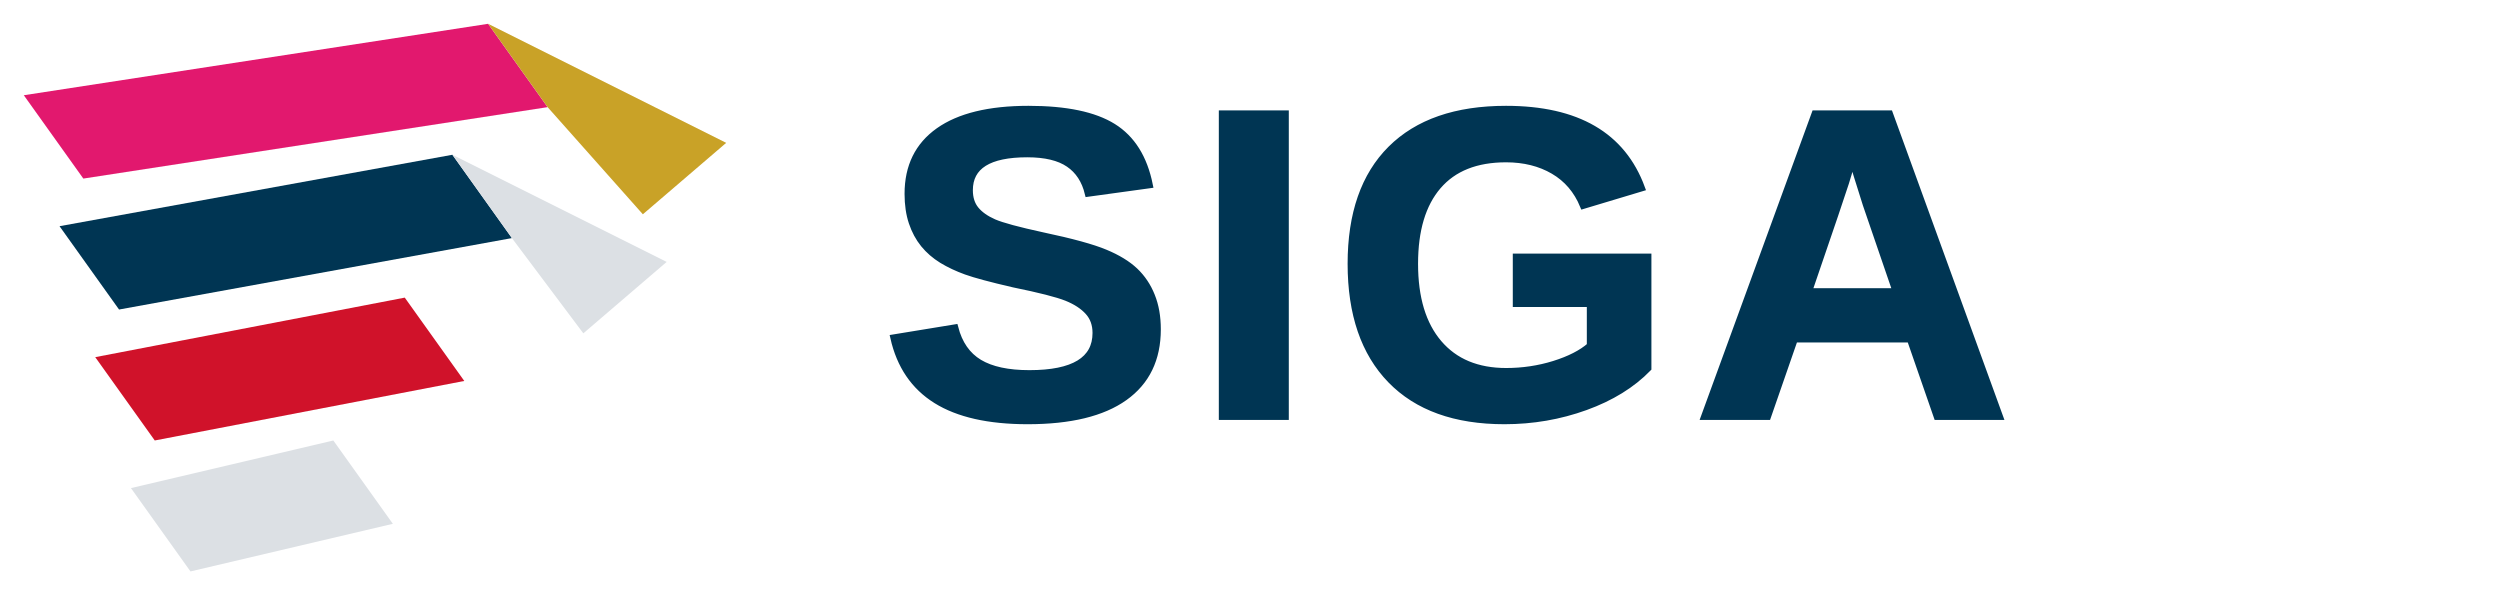
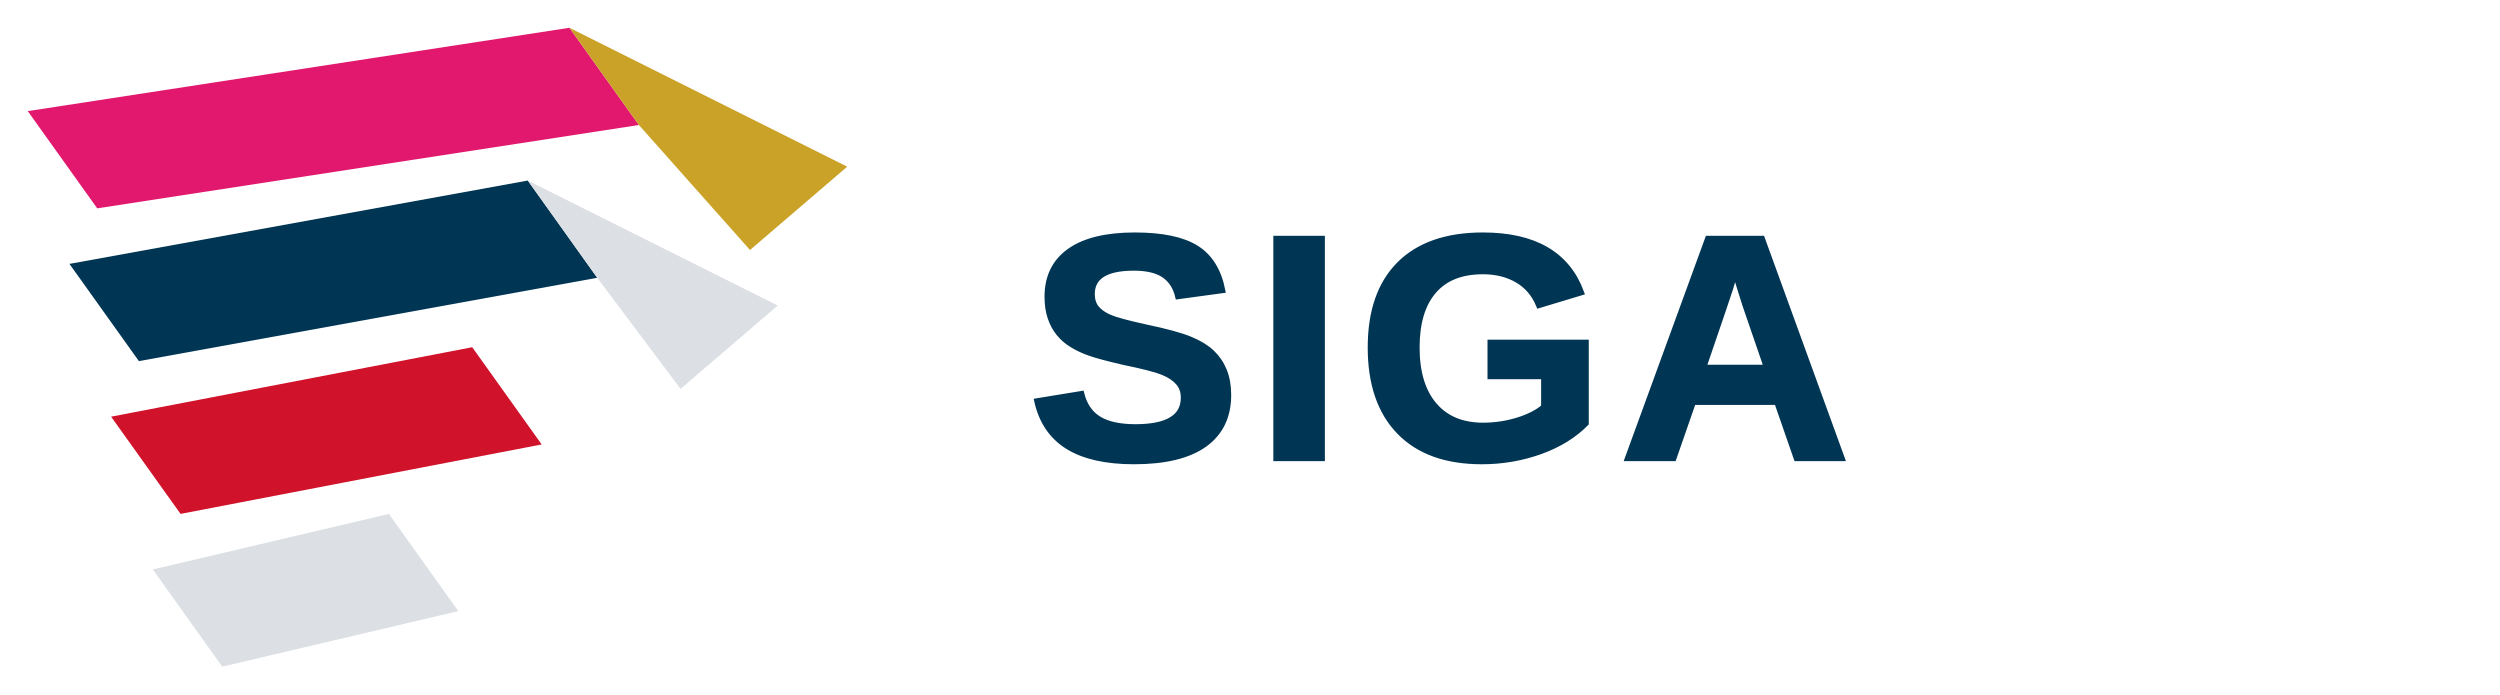
- <svg xmlns="http://www.w3.org/2000/svg" viewBox="0 0 420 100" role="img" aria-labelledby="title desc">
+ <svg xmlns="http://www.w3.org/2000/svg" viewBox="0 0 360 100" role="img" aria-labelledby="title desc">
  <g transform="translate(4 4)">
    <polygon fill="#e2186e" points="0,12 78,0 88,14 10,26" />
    <polygon fill="#c9a227" points="78,0 118,20 104,32 88,14" />
    <polygon fill="#003553" points="6,34 72,22 82,36 16,48" />
    <polygon fill="#dce0e4" points="72,22 108,40 94,52 82,36" />
    <polygon fill="#d0122a" points="12,56 64,46 74,60 22,70" />
    <polygon fill="#dce0e4" points="18,78 52,70 62,84 28,92" />
  </g>
-   <text x="148" y="70" fill="#003553" font-family="Arial Black, Arial, Helvetica, sans-serif" font-size="74" font-weight="900" letter-spacing="3" stroke="#003553" stroke-width="1.1" paint-order="stroke fill">SIGA</text>
+   <text x="148" y="66" fill="#003553" font-family="Arial Black, Arial, Helvetica, sans-serif" font-size="46" font-weight="900" letter-spacing="2" stroke="#003553" stroke-width="0.8" paint-order="stroke fill">SIGA</text>
</svg>
